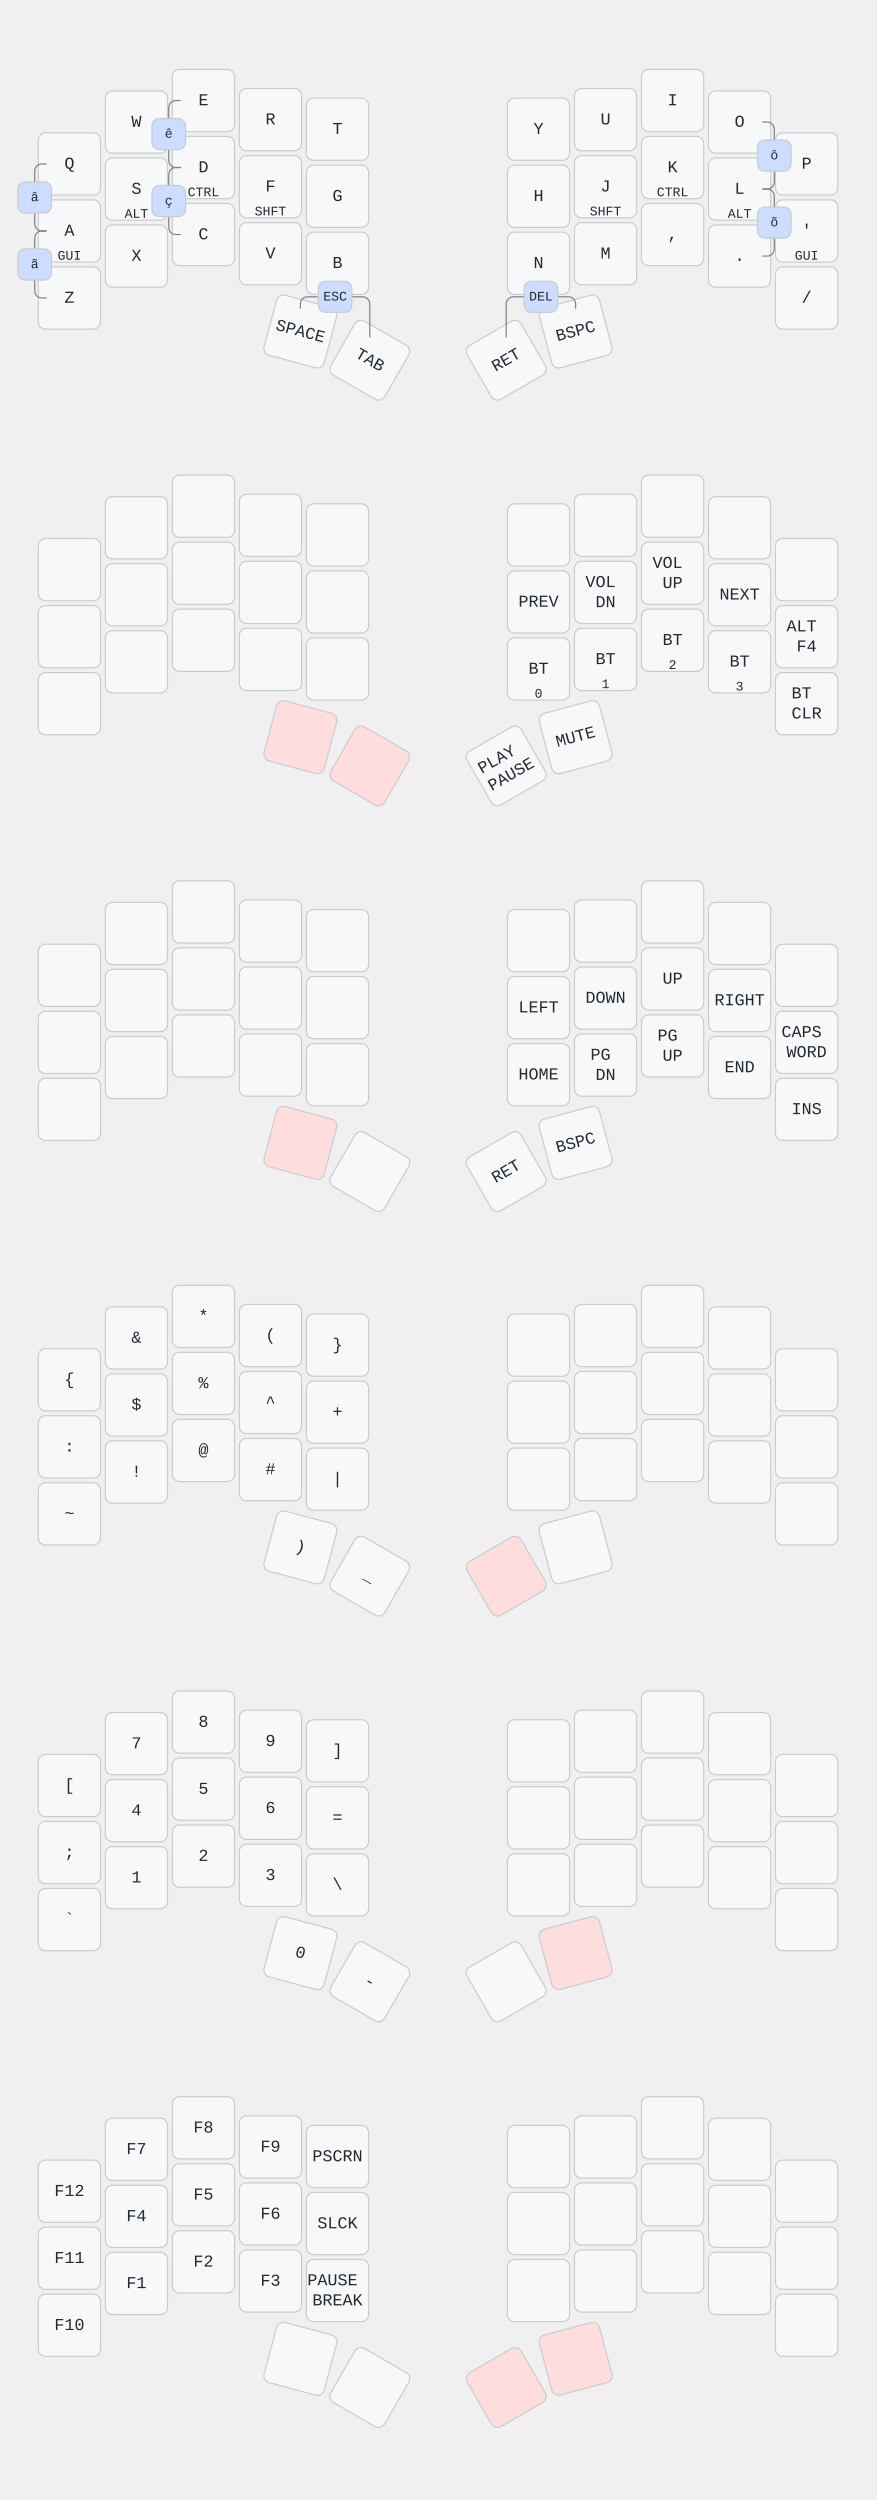
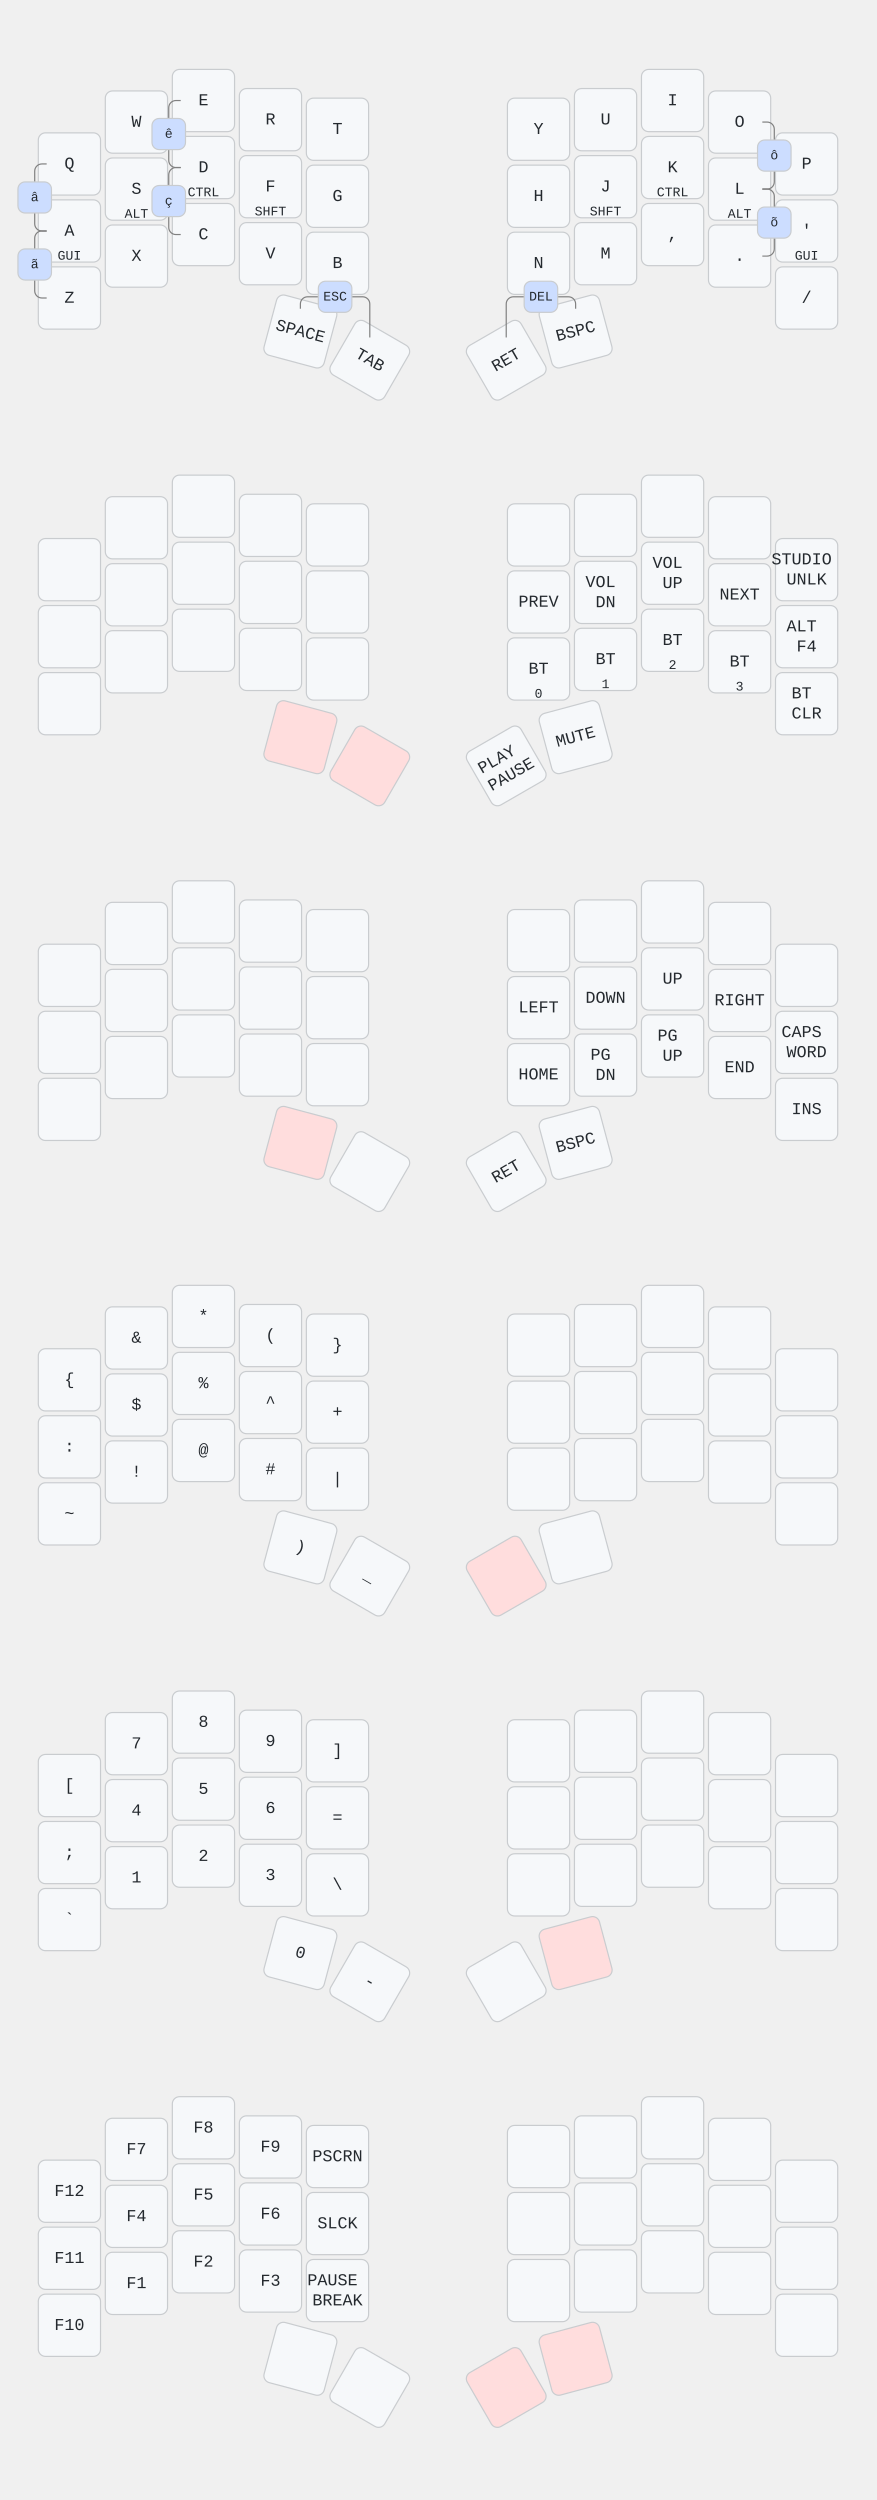
<svg xmlns="http://www.w3.org/2000/svg" width="732" height="2089" viewBox="0 0 732 2089" class="keymap">
  <style>/* inherit to force styles through use tags */
svg path {
    fill: inherit;
}

/* font and background color specifications */
svg.keymap {
    font-family: SFMono-Regular,Consolas,Liberation Mono,Menlo,monospace;
    font-size: 14px;
    font-kerning: normal;
    text-rendering: optimizeLegibility;
    fill: #24292e;
}

/* default key styling */
rect.key {
    fill: #f6f8fa;
}

rect.key, rect.combo {
    stroke: #c9cccf;
    stroke-width: 1;
}

/* default key side styling, only used is draw_key_sides is set */
rect.side {
    filter: brightness(90%);
}

/* color accent for combo boxes */
rect.combo, rect.combo-separate {
    fill: #cdf;
}

/* color accent for held keys */
rect.held, rect.combo.held {
    fill: #fdd;
}

/* color accent for ghost (optional) keys */
rect.ghost, rect.combo.ghost {
    stroke-dasharray: 4, 4;
    stroke-width: 2;
}

text {
    text-anchor: middle;
    dominant-baseline: middle;
}

/* styling for layer labels */
text.label {
    font-family: SFMono-Regular,Consolas,Liberation Mono,Menlo,monospace;
    font-size: 14px;
    font-kerning: normal;
    text-rendering: optimizeLegibility;
    visibility: hidden;
    stroke-width: 0;
}

/* styling for optional footer */
text.footer {
    text-anchor: end;
    dominant-baseline: auto;
    stroke: white;
    stroke-width: 4;
    paint-order: stroke;
}

/* styling for combo tap, and key hold/shifted label text */
text.combo, text.hold, text.shifted {
    font-size: 11px;
}

text.hold {
    text-anchor: middle;
    dominant-baseline: auto;
}

text.shifted {
    text-anchor: middle;
    dominant-baseline: hanging;
}

text.layer-activator {
    text-decoration: underline;
}

/* styling for hold/shifted label text in combo box */
text.combo.hold, text.combo.shifted {
    font-size: 8px;
}

/* lighter symbol for transparent keys */
text.trans {
    fill: #7b7e81;
}

/* styling for combo dendrons */
path.combo {
    stroke-width: 1;
    stroke: gray;
    fill: none;
}

/* Start Tabler Icons Cleanup */
/* cannot use height/width with glyphs */
.icon-tabler &gt; path {
    fill: inherit;
    stroke: inherit;
    stroke-width: 2;
}
/* hide tabler's default box */
.icon-tabler &gt; path[stroke="none"][fill="none"] {
    visibility: hidden;
}
/* End Tabler Icons Cleanup */

@media (prefers-color-scheme: dark) {
svg.keymap { fill: #d1d6db; }
rect.key { fill: #3f4750; }
rect.key, rect.combo { stroke: #60666c; }
rect.combo, rect.combo-separate { fill: #1f3d7a; }
rect.held, rect.combo.held { fill: #854747; }
text.label, text.footer { stroke: black; }
text.trans { fill: #7e8184; }
path.combo { stroke: #7f7f7f; }

}</style>
  <g transform="translate(30, 0)" class="layer-base">
    <text x="0" y="28" class="label" id="base">base:</text>
    <g transform="translate(0, 56)">
      <g transform="translate(28, 81)" class="key keypos-0">
        <rect rx="6" ry="6" x="-26" y="-26" width="52" height="52" class="key" />
        <text x="0" y="0" class="key tap">Q</text>
      </g>
      <g transform="translate(84, 46)" class="key keypos-1">
        <rect rx="6" ry="6" x="-26" y="-26" width="52" height="52" class="key" />
        <text x="0" y="0" class="key tap">W</text>
      </g>
      <g transform="translate(140, 28)" class="key keypos-2">
        <rect rx="6" ry="6" x="-26" y="-26" width="52" height="52" class="key" />
        <text x="0" y="0" class="key tap">E</text>
      </g>
      <g transform="translate(196, 44)" class="key keypos-3">
        <rect rx="6" ry="6" x="-26" y="-26" width="52" height="52" class="key" />
        <text x="0" y="0" class="key tap">R</text>
      </g>
      <g transform="translate(252, 52)" class="key keypos-4">
        <rect rx="6" ry="6" x="-26" y="-26" width="52" height="52" class="key" />
        <text x="0" y="0" class="key tap">T</text>
      </g>
      <g transform="translate(420, 52)" class="key keypos-5">
        <rect rx="6" ry="6" x="-26" y="-26" width="52" height="52" class="key" />
        <text x="0" y="0" class="key tap">Y</text>
      </g>
      <g transform="translate(476, 44)" class="key keypos-6">
        <rect rx="6" ry="6" x="-26" y="-26" width="52" height="52" class="key" />
        <text x="0" y="0" class="key tap">U</text>
      </g>
      <g transform="translate(532, 28)" class="key keypos-7">
        <rect rx="6" ry="6" x="-26" y="-26" width="52" height="52" class="key" />
        <text x="0" y="0" class="key tap">I</text>
      </g>
      <g transform="translate(588, 46)" class="key keypos-8">
        <rect rx="6" ry="6" x="-26" y="-26" width="52" height="52" class="key" />
        <text x="0" y="0" class="key tap">O</text>
      </g>
      <g transform="translate(644, 81)" class="key keypos-9">
        <rect rx="6" ry="6" x="-26" y="-26" width="52" height="52" class="key" />
        <text x="0" y="0" class="key tap">P</text>
      </g>
      <g transform="translate(28, 137)" class="key keypos-10">
        <rect rx="6" ry="6" x="-26" y="-26" width="52" height="52" class="key" />
        <text x="0" y="0" class="key tap">A</text>
        <text x="0" y="24" class="key hold">GUI</text>
      </g>
      <g transform="translate(84, 102)" class="key keypos-11">
        <rect rx="6" ry="6" x="-26" y="-26" width="52" height="52" class="key" />
        <text x="0" y="0" class="key tap">S</text>
        <text x="0" y="24" class="key hold">ALT</text>
      </g>
      <g transform="translate(140, 84)" class="key keypos-12">
        <rect rx="6" ry="6" x="-26" y="-26" width="52" height="52" class="key" />
        <text x="0" y="0" class="key tap">D</text>
        <text x="0" y="24" class="key hold">CTRL</text>
      </g>
      <g transform="translate(196, 100)" class="key keypos-13">
        <rect rx="6" ry="6" x="-26" y="-26" width="52" height="52" class="key" />
        <text x="0" y="0" class="key tap">F</text>
        <text x="0" y="24" class="key hold">SHFT</text>
      </g>
      <g transform="translate(252, 108)" class="key keypos-14">
        <rect rx="6" ry="6" x="-26" y="-26" width="52" height="52" class="key" />
        <text x="0" y="0" class="key tap">G</text>
      </g>
      <g transform="translate(420, 108)" class="key keypos-15">
        <rect rx="6" ry="6" x="-26" y="-26" width="52" height="52" class="key" />
        <text x="0" y="0" class="key tap">H</text>
      </g>
      <g transform="translate(476, 100)" class="key keypos-16">
        <rect rx="6" ry="6" x="-26" y="-26" width="52" height="52" class="key" />
        <text x="0" y="0" class="key tap">J</text>
        <text x="0" y="24" class="key hold">SHFT</text>
      </g>
      <g transform="translate(532, 84)" class="key keypos-17">
        <rect rx="6" ry="6" x="-26" y="-26" width="52" height="52" class="key" />
        <text x="0" y="0" class="key tap">K</text>
        <text x="0" y="24" class="key hold">CTRL</text>
      </g>
      <g transform="translate(588, 102)" class="key keypos-18">
        <rect rx="6" ry="6" x="-26" y="-26" width="52" height="52" class="key" />
        <text x="0" y="0" class="key tap">L</text>
        <text x="0" y="24" class="key hold">ALT</text>
      </g>
      <g transform="translate(644, 137)" class="key keypos-19">
        <rect rx="6" ry="6" x="-26" y="-26" width="52" height="52" class="key" />
        <text x="0" y="0" class="key tap">'</text>
        <text x="0" y="24" class="key hold">GUI</text>
      </g>
      <g transform="translate(28, 193)" class="key keypos-20">
        <rect rx="6" ry="6" x="-26" y="-26" width="52" height="52" class="key" />
        <text x="0" y="0" class="key tap">Z</text>
      </g>
      <g transform="translate(84, 158)" class="key keypos-21">
        <rect rx="6" ry="6" x="-26" y="-26" width="52" height="52" class="key" />
        <text x="0" y="0" class="key tap">X</text>
      </g>
      <g transform="translate(140, 140)" class="key keypos-22">
        <rect rx="6" ry="6" x="-26" y="-26" width="52" height="52" class="key" />
        <text x="0" y="0" class="key tap">C</text>
      </g>
      <g transform="translate(196, 156)" class="key keypos-23">
        <rect rx="6" ry="6" x="-26" y="-26" width="52" height="52" class="key" />
        <text x="0" y="0" class="key tap">V</text>
      </g>
      <g transform="translate(252, 164)" class="key keypos-24">
        <rect rx="6" ry="6" x="-26" y="-26" width="52" height="52" class="key" />
        <text x="0" y="0" class="key tap">B</text>
      </g>
      <g transform="translate(420, 164)" class="key keypos-25">
        <rect rx="6" ry="6" x="-26" y="-26" width="52" height="52" class="key" />
        <text x="0" y="0" class="key tap">N</text>
      </g>
      <g transform="translate(476, 156)" class="key keypos-26">
        <rect rx="6" ry="6" x="-26" y="-26" width="52" height="52" class="key" />
        <text x="0" y="0" class="key tap">M</text>
      </g>
      <g transform="translate(532, 140)" class="key keypos-27">
        <rect rx="6" ry="6" x="-26" y="-26" width="52" height="52" class="key" />
        <text x="0" y="0" class="key tap">,</text>
      </g>
      <g transform="translate(588, 158)" class="key keypos-28">
        <rect rx="6" ry="6" x="-26" y="-26" width="52" height="52" class="key" />
        <text x="0" y="0" class="key tap">.</text>
      </g>
      <g transform="translate(644, 193)" class="key keypos-29">
        <rect rx="6" ry="6" x="-26" y="-26" width="52" height="52" class="key" />
        <text x="0" y="0" class="key tap">/</text>
      </g>
      <g transform="translate(221, 221) rotate(15.0)" class="key keypos-30">
        <rect rx="6" ry="6" x="-26" y="-26" width="52" height="52" class="key" />
        <text x="0" y="0" class="key tap">SPACE</text>
        <a href="#nav">
</a>
      </g>
      <g transform="translate(279, 245) rotate(30.0)" class="key keypos-31">
        <rect rx="6" ry="6" x="-26" y="-26" width="52" height="52" class="key" />
        <text x="0" y="0" class="key tap">TAB</text>
        <a href="#nav">
</a>
      </g>
      <g transform="translate(393, 245) rotate(-30.0)" class="key keypos-32">
        <rect rx="6" ry="6" x="-26" y="-26" width="52" height="52" class="key" />
        <text x="0" y="0" class="key tap">RET</text>
        <a href="#sym">
</a>
      </g>
      <g transform="translate(451, 221) rotate(-15.0)" class="key keypos-33">
        <rect rx="6" ry="6" x="-26" y="-26" width="52" height="52" class="key" />
        <text x="0" y="0" class="key tap">BSPC</text>
        <a href="#num">
</a>
      </g>
      <g class="combo combopos-0">
        <path d="M250,192 h-23 a6.0,6.0 0 0 0 -6.0,6.0 v4" class="combo" />
        <path d="M250,192 h23 a6.0,6.0 0 0 1 6.0,6.0 v28" class="combo" />
        <rect rx="6" ry="6" x="236" y="179" width="28" height="26" class="combo" />
        <text x="250" y="192" class="combo tap">ESC</text>
      </g>
      <g class="combo combopos-1">
        <path d="M422,192 h-23 a6.0,6.0 0 0 0 -6.0,6.0 v28" class="combo" />
        <path d="M422,192 h23 a6.0,6.0 0 0 1 6.0,6.0 v4" class="combo" />
        <rect rx="6" ry="6" x="408" y="179" width="28" height="26" class="combo" />
        <text x="422" y="192" class="combo tap">DEL</text>
      </g>
      <g class="combo combopos-2">
        <path d="M111,112 v-22 a6.0,6.0 0 0 1 6.0,-6.0 h4" class="combo" />
        <path d="M111,112 v22 a6.0,6.0 0 0 0 6.0,6.0 h4" class="combo" />
        <rect rx="6" ry="6" x="97" y="99" width="28" height="26" class="combo" />
        <text x="111" y="112" class="combo tap">ç</text>
      </g>
      <g class="combo combopos-3">
        <path d="M-1,165 v-22 a6.0,6.0 0 0 1 6.0,-6.0 h4" class="combo" />
        <path d="M-1,165 v22 a6.0,6.0 0 0 0 6.0,6.0 h4" class="combo" />
        <rect rx="6" ry="6" x="-15" y="152" width="28" height="26" class="combo" />
        <text x="-1" y="165" class="combo tap">ã</text>
      </g>
      <g class="combo combopos-4">
        <path d="M111,56 v-22 a6.0,6.0 0 0 1 6.0,-6.0 h4" class="combo" />
        <path d="M111,56 v22 a6.0,6.0 0 0 0 6.0,6.0 h4" class="combo" />
        <rect rx="6" ry="6" x="97" y="43" width="28" height="26" class="combo" />
        <text x="111" y="56" class="combo tap">ê</text>
      </g>
      <g class="combo combopos-5">
        <path d="M617,74 v-22 a6.0,6.0 0 0 0 -6.0,-6.0 h-4" class="combo" />
        <path d="M617,74 v22 a6.0,6.0 0 0 1 -6.0,6.0 h-4" class="combo" />
        <rect rx="6" ry="6" x="603" y="61" width="28" height="26" class="combo" />
        <text x="617" y="74" class="combo tap">ô</text>
      </g>
      <g class="combo combopos-6">
        <path d="M617,130 v-22 a6.0,6.0 0 0 0 -6.0,-6.0 h-4" class="combo" />
        <path d="M617,130 v22 a6.0,6.0 0 0 1 -6.0,6.0 h-4" class="combo" />
        <rect rx="6" ry="6" x="603" y="117" width="28" height="26" class="combo" />
        <text x="617" y="130" class="combo tap">õ</text>
      </g>
      <g class="combo combopos-7">
        <path d="M-1,109 v-22 a6.0,6.0 0 0 1 6.0,-6.0 h4" class="combo" />
        <path d="M-1,109 v22 a6.0,6.0 0 0 0 6.0,6.0 h4" class="combo" />
        <rect rx="6" ry="6" x="-15" y="96" width="28" height="26" class="combo" />
        <text x="-1" y="109" class="combo tap">â</text>
      </g>
    </g>
  </g>
  <g transform="translate(30, 339)" class="layer-media">
    <text x="0" y="28" class="label" id="media">media:</text>
    <g transform="translate(0, 56)">
      <g transform="translate(28, 81)" class="key keypos-0">
        <rect rx="6" ry="6" x="-26" y="-26" width="52" height="52" class="key" />
      </g>
      <g transform="translate(84, 46)" class="key keypos-1">
        <rect rx="6" ry="6" x="-26" y="-26" width="52" height="52" class="key" />
      </g>
      <g transform="translate(140, 28)" class="key keypos-2">
        <rect rx="6" ry="6" x="-26" y="-26" width="52" height="52" class="key" />
      </g>
      <g transform="translate(196, 44)" class="key keypos-3">
        <rect rx="6" ry="6" x="-26" y="-26" width="52" height="52" class="key" />
      </g>
      <g transform="translate(252, 52)" class="key keypos-4">
        <rect rx="6" ry="6" x="-26" y="-26" width="52" height="52" class="key" />
      </g>
      <g transform="translate(420, 52)" class="key keypos-5">
        <rect rx="6" ry="6" x="-26" y="-26" width="52" height="52" class="key" />
      </g>
      <g transform="translate(476, 44)" class="key keypos-6">
        <rect rx="6" ry="6" x="-26" y="-26" width="52" height="52" class="key" />
      </g>
      <g transform="translate(532, 28)" class="key keypos-7">
        <rect rx="6" ry="6" x="-26" y="-26" width="52" height="52" class="key" />
      </g>
      <g transform="translate(588, 46)" class="key keypos-8">
        <rect rx="6" ry="6" x="-26" y="-26" width="52" height="52" class="key" />
      </g>
      <g transform="translate(644, 81)" class="key keypos-9">
        <rect rx="6" ry="6" x="-26" y="-26" width="52" height="52" class="key" />
+         <text x="0" y="0" class="key tap">
+           <tspan x="0" dy="-0.6em">STUDIO</tspan>
+           <tspan x="0" dy="1.2em">UNLK</tspan>
+         </text>
      </g>
      <g transform="translate(28, 137)" class="key keypos-10">
        <rect rx="6" ry="6" x="-26" y="-26" width="52" height="52" class="key" />
      </g>
      <g transform="translate(84, 102)" class="key keypos-11">
        <rect rx="6" ry="6" x="-26" y="-26" width="52" height="52" class="key" />
      </g>
      <g transform="translate(140, 84)" class="key keypos-12">
        <rect rx="6" ry="6" x="-26" y="-26" width="52" height="52" class="key" />
      </g>
      <g transform="translate(196, 100)" class="key keypos-13">
        <rect rx="6" ry="6" x="-26" y="-26" width="52" height="52" class="key" />
      </g>
      <g transform="translate(252, 108)" class="key keypos-14">
        <rect rx="6" ry="6" x="-26" y="-26" width="52" height="52" class="key" />
      </g>
      <g transform="translate(420, 108)" class="key keypos-15">
        <rect rx="6" ry="6" x="-26" y="-26" width="52" height="52" class="key" />
        <text x="0" y="0" class="key tap">PREV</text>
      </g>
      <g transform="translate(476, 100)" class="key keypos-16">
        <rect rx="6" ry="6" x="-26" y="-26" width="52" height="52" class="key" />
        <text x="0" y="0" class="key tap">
          <tspan x="0" dy="-0.6em">VOL</tspan>
          <tspan x="0" dy="1.2em">DN</tspan>
        </text>
      </g>
      <g transform="translate(532, 84)" class="key keypos-17">
        <rect rx="6" ry="6" x="-26" y="-26" width="52" height="52" class="key" />
        <text x="0" y="0" class="key tap">
          <tspan x="0" dy="-0.6em">VOL</tspan>
          <tspan x="0" dy="1.2em">UP</tspan>
        </text>
      </g>
      <g transform="translate(588, 102)" class="key keypos-18">
        <rect rx="6" ry="6" x="-26" y="-26" width="52" height="52" class="key" />
        <text x="0" y="0" class="key tap">NEXT</text>
      </g>
      <g transform="translate(644, 137)" class="key keypos-19">
        <rect rx="6" ry="6" x="-26" y="-26" width="52" height="52" class="key" />
        <text x="0" y="0" class="key tap">
          <tspan x="0" dy="-0.6em">ALT</tspan>
          <tspan x="0" dy="1.2em">F4</tspan>
        </text>
      </g>
      <g transform="translate(28, 193)" class="key keypos-20">
        <rect rx="6" ry="6" x="-26" y="-26" width="52" height="52" class="key" />
      </g>
      <g transform="translate(84, 158)" class="key keypos-21">
        <rect rx="6" ry="6" x="-26" y="-26" width="52" height="52" class="key" />
      </g>
      <g transform="translate(140, 140)" class="key keypos-22">
        <rect rx="6" ry="6" x="-26" y="-26" width="52" height="52" class="key" />
      </g>
      <g transform="translate(196, 156)" class="key keypos-23">
        <rect rx="6" ry="6" x="-26" y="-26" width="52" height="52" class="key" />
      </g>
      <g transform="translate(252, 164)" class="key keypos-24">
        <rect rx="6" ry="6" x="-26" y="-26" width="52" height="52" class="key" />
      </g>
      <g transform="translate(420, 164)" class="key keypos-25">
        <rect rx="6" ry="6" x="-26" y="-26" width="52" height="52" class="key" />
        <text x="0" y="0" class="key tap">BT</text>
        <text x="0" y="24" class="key hold">0</text>
      </g>
      <g transform="translate(476, 156)" class="key keypos-26">
        <rect rx="6" ry="6" x="-26" y="-26" width="52" height="52" class="key" />
        <text x="0" y="0" class="key tap">BT</text>
        <text x="0" y="24" class="key hold">1</text>
      </g>
      <g transform="translate(532, 140)" class="key keypos-27">
        <rect rx="6" ry="6" x="-26" y="-26" width="52" height="52" class="key" />
        <text x="0" y="0" class="key tap">BT</text>
        <text x="0" y="24" class="key hold">2</text>
      </g>
      <g transform="translate(588, 158)" class="key keypos-28">
        <rect rx="6" ry="6" x="-26" y="-26" width="52" height="52" class="key" />
        <text x="0" y="0" class="key tap">BT</text>
        <text x="0" y="24" class="key hold">3</text>
      </g>
      <g transform="translate(644, 193)" class="key keypos-29">
        <rect rx="6" ry="6" x="-26" y="-26" width="52" height="52" class="key" />
        <text x="0" y="0" class="key tap">
          <tspan x="0" dy="-0.6em">BT</tspan>
          <tspan x="0" dy="1.2em">CLR</tspan>
        </text>
      </g>
      <g transform="translate(221, 221) rotate(15.0)" class="key held keypos-30">
        <rect rx="6" ry="6" x="-26" y="-26" width="52" height="52" class="key held" />
      </g>
      <g transform="translate(279, 245) rotate(30.0)" class="key held keypos-31">
        <rect rx="6" ry="6" x="-26" y="-26" width="52" height="52" class="key held" />
      </g>
      <g transform="translate(393, 245) rotate(-30.0)" class="key keypos-32">
        <rect rx="6" ry="6" x="-26" y="-26" width="52" height="52" class="key" />
        <text x="0" y="0" class="key tap">
          <tspan x="0" dy="-0.6em">PLAY</tspan>
          <tspan x="0" dy="1.2em">PAUSE</tspan>
        </text>
      </g>
      <g transform="translate(451, 221) rotate(-15.0)" class="key keypos-33">
        <rect rx="6" ry="6" x="-26" y="-26" width="52" height="52" class="key" />
        <text x="0" y="0" class="key tap">MUTE</text>
      </g>
    </g>
  </g>
  <g transform="translate(30, 678)" class="layer-nav">
    <text x="0" y="28" class="label" id="nav">nav:</text>
    <g transform="translate(0, 56)">
      <g transform="translate(28, 81)" class="key keypos-0">
        <rect rx="6" ry="6" x="-26" y="-26" width="52" height="52" class="key" />
      </g>
      <g transform="translate(84, 46)" class="key keypos-1">
        <rect rx="6" ry="6" x="-26" y="-26" width="52" height="52" class="key" />
      </g>
      <g transform="translate(140, 28)" class="key keypos-2">
        <rect rx="6" ry="6" x="-26" y="-26" width="52" height="52" class="key" />
      </g>
      <g transform="translate(196, 44)" class="key keypos-3">
        <rect rx="6" ry="6" x="-26" y="-26" width="52" height="52" class="key" />
      </g>
      <g transform="translate(252, 52)" class="key keypos-4">
        <rect rx="6" ry="6" x="-26" y="-26" width="52" height="52" class="key" />
      </g>
      <g transform="translate(420, 52)" class="key keypos-5">
        <rect rx="6" ry="6" x="-26" y="-26" width="52" height="52" class="key" />
      </g>
      <g transform="translate(476, 44)" class="key keypos-6">
        <rect rx="6" ry="6" x="-26" y="-26" width="52" height="52" class="key" />
      </g>
      <g transform="translate(532, 28)" class="key keypos-7">
        <rect rx="6" ry="6" x="-26" y="-26" width="52" height="52" class="key" />
      </g>
      <g transform="translate(588, 46)" class="key keypos-8">
        <rect rx="6" ry="6" x="-26" y="-26" width="52" height="52" class="key" />
      </g>
      <g transform="translate(644, 81)" class="key keypos-9">
        <rect rx="6" ry="6" x="-26" y="-26" width="52" height="52" class="key" />
      </g>
      <g transform="translate(28, 137)" class="key keypos-10">
        <rect rx="6" ry="6" x="-26" y="-26" width="52" height="52" class="key" />
      </g>
      <g transform="translate(84, 102)" class="key keypos-11">
        <rect rx="6" ry="6" x="-26" y="-26" width="52" height="52" class="key" />
      </g>
      <g transform="translate(140, 84)" class="key keypos-12">
        <rect rx="6" ry="6" x="-26" y="-26" width="52" height="52" class="key" />
      </g>
      <g transform="translate(196, 100)" class="key keypos-13">
        <rect rx="6" ry="6" x="-26" y="-26" width="52" height="52" class="key" />
      </g>
      <g transform="translate(252, 108)" class="key keypos-14">
        <rect rx="6" ry="6" x="-26" y="-26" width="52" height="52" class="key" />
      </g>
      <g transform="translate(420, 108)" class="key keypos-15">
        <rect rx="6" ry="6" x="-26" y="-26" width="52" height="52" class="key" />
        <text x="0" y="0" class="key tap">LEFT</text>
      </g>
      <g transform="translate(476, 100)" class="key keypos-16">
        <rect rx="6" ry="6" x="-26" y="-26" width="52" height="52" class="key" />
        <text x="0" y="0" class="key tap">DOWN</text>
      </g>
      <g transform="translate(532, 84)" class="key keypos-17">
        <rect rx="6" ry="6" x="-26" y="-26" width="52" height="52" class="key" />
        <text x="0" y="0" class="key tap">UP</text>
      </g>
      <g transform="translate(588, 102)" class="key keypos-18">
        <rect rx="6" ry="6" x="-26" y="-26" width="52" height="52" class="key" />
        <text x="0" y="0" class="key tap">RIGHT</text>
      </g>
      <g transform="translate(644, 137)" class="key keypos-19">
        <rect rx="6" ry="6" x="-26" y="-26" width="52" height="52" class="key" />
        <text x="0" y="0" class="key tap">
          <tspan x="0" dy="-0.6em">CAPS</tspan>
          <tspan x="0" dy="1.2em">WORD</tspan>
        </text>
      </g>
      <g transform="translate(28, 193)" class="key keypos-20">
        <rect rx="6" ry="6" x="-26" y="-26" width="52" height="52" class="key" />
      </g>
      <g transform="translate(84, 158)" class="key keypos-21">
        <rect rx="6" ry="6" x="-26" y="-26" width="52" height="52" class="key" />
      </g>
      <g transform="translate(140, 140)" class="key keypos-22">
        <rect rx="6" ry="6" x="-26" y="-26" width="52" height="52" class="key" />
      </g>
      <g transform="translate(196, 156)" class="key keypos-23">
        <rect rx="6" ry="6" x="-26" y="-26" width="52" height="52" class="key" />
      </g>
      <g transform="translate(252, 164)" class="key keypos-24">
        <rect rx="6" ry="6" x="-26" y="-26" width="52" height="52" class="key" />
      </g>
      <g transform="translate(420, 164)" class="key keypos-25">
        <rect rx="6" ry="6" x="-26" y="-26" width="52" height="52" class="key" />
        <text x="0" y="0" class="key tap">HOME</text>
      </g>
      <g transform="translate(476, 156)" class="key keypos-26">
        <rect rx="6" ry="6" x="-26" y="-26" width="52" height="52" class="key" />
        <text x="0" y="0" class="key tap">
          <tspan x="0" dy="-0.6em">PG</tspan>
          <tspan x="0" dy="1.2em">DN</tspan>
        </text>
      </g>
      <g transform="translate(532, 140)" class="key keypos-27">
        <rect rx="6" ry="6" x="-26" y="-26" width="52" height="52" class="key" />
        <text x="0" y="0" class="key tap">
          <tspan x="0" dy="-0.6em">PG</tspan>
          <tspan x="0" dy="1.2em">UP</tspan>
        </text>
      </g>
      <g transform="translate(588, 158)" class="key keypos-28">
        <rect rx="6" ry="6" x="-26" y="-26" width="52" height="52" class="key" />
        <text x="0" y="0" class="key tap">END</text>
      </g>
      <g transform="translate(644, 193)" class="key keypos-29">
        <rect rx="6" ry="6" x="-26" y="-26" width="52" height="52" class="key" />
        <text x="0" y="0" class="key tap">INS</text>
      </g>
      <g transform="translate(221, 221) rotate(15.0)" class="key held keypos-30">
        <rect rx="6" ry="6" x="-26" y="-26" width="52" height="52" class="key held" />
      </g>
      <g transform="translate(279, 245) rotate(30.0)" class="key keypos-31">
        <rect rx="6" ry="6" x="-26" y="-26" width="52" height="52" class="key" />
      </g>
      <g transform="translate(393, 245) rotate(-30.0)" class="key keypos-32">
        <rect rx="6" ry="6" x="-26" y="-26" width="52" height="52" class="key" />
        <text x="0" y="0" class="key tap">RET</text>
      </g>
      <g transform="translate(451, 221) rotate(-15.0)" class="key keypos-33">
        <rect rx="6" ry="6" x="-26" y="-26" width="52" height="52" class="key" />
        <text x="0" y="0" class="key tap">BSPC</text>
      </g>
    </g>
  </g>
  <g transform="translate(30, 1016)" class="layer-sym">
    <text x="0" y="28" class="label" id="sym">sym:</text>
    <g transform="translate(0, 56)">
      <g transform="translate(28, 81)" class="key keypos-0">
        <rect rx="6" ry="6" x="-26" y="-26" width="52" height="52" class="key" />
        <text x="0" y="0" class="key tap">{</text>
      </g>
      <g transform="translate(84, 46)" class="key keypos-1">
        <rect rx="6" ry="6" x="-26" y="-26" width="52" height="52" class="key" />
        <text x="0" y="0" class="key tap">&amp;</text>
      </g>
      <g transform="translate(140, 28)" class="key keypos-2">
        <rect rx="6" ry="6" x="-26" y="-26" width="52" height="52" class="key" />
        <text x="0" y="0" class="key tap">*</text>
      </g>
      <g transform="translate(196, 44)" class="key keypos-3">
        <rect rx="6" ry="6" x="-26" y="-26" width="52" height="52" class="key" />
        <text x="0" y="0" class="key tap">(</text>
      </g>
      <g transform="translate(252, 52)" class="key keypos-4">
        <rect rx="6" ry="6" x="-26" y="-26" width="52" height="52" class="key" />
        <text x="0" y="0" class="key tap">}</text>
      </g>
      <g transform="translate(420, 52)" class="key keypos-5">
        <rect rx="6" ry="6" x="-26" y="-26" width="52" height="52" class="key" />
      </g>
      <g transform="translate(476, 44)" class="key keypos-6">
        <rect rx="6" ry="6" x="-26" y="-26" width="52" height="52" class="key" />
      </g>
      <g transform="translate(532, 28)" class="key keypos-7">
        <rect rx="6" ry="6" x="-26" y="-26" width="52" height="52" class="key" />
      </g>
      <g transform="translate(588, 46)" class="key keypos-8">
        <rect rx="6" ry="6" x="-26" y="-26" width="52" height="52" class="key" />
      </g>
      <g transform="translate(644, 81)" class="key keypos-9">
        <rect rx="6" ry="6" x="-26" y="-26" width="52" height="52" class="key" />
      </g>
      <g transform="translate(28, 137)" class="key keypos-10">
        <rect rx="6" ry="6" x="-26" y="-26" width="52" height="52" class="key" />
        <text x="0" y="0" class="key tap">:</text>
      </g>
      <g transform="translate(84, 102)" class="key keypos-11">
        <rect rx="6" ry="6" x="-26" y="-26" width="52" height="52" class="key" />
        <text x="0" y="0" class="key tap">$</text>
      </g>
      <g transform="translate(140, 84)" class="key keypos-12">
        <rect rx="6" ry="6" x="-26" y="-26" width="52" height="52" class="key" />
        <text x="0" y="0" class="key tap">%</text>
      </g>
      <g transform="translate(196, 100)" class="key keypos-13">
        <rect rx="6" ry="6" x="-26" y="-26" width="52" height="52" class="key" />
        <text x="0" y="0" class="key tap">^</text>
      </g>
      <g transform="translate(252, 108)" class="key keypos-14">
        <rect rx="6" ry="6" x="-26" y="-26" width="52" height="52" class="key" />
        <text x="0" y="0" class="key tap">+</text>
      </g>
      <g transform="translate(420, 108)" class="key keypos-15">
        <rect rx="6" ry="6" x="-26" y="-26" width="52" height="52" class="key" />
      </g>
      <g transform="translate(476, 100)" class="key keypos-16">
        <rect rx="6" ry="6" x="-26" y="-26" width="52" height="52" class="key" />
      </g>
      <g transform="translate(532, 84)" class="key keypos-17">
        <rect rx="6" ry="6" x="-26" y="-26" width="52" height="52" class="key" />
      </g>
      <g transform="translate(588, 102)" class="key keypos-18">
        <rect rx="6" ry="6" x="-26" y="-26" width="52" height="52" class="key" />
      </g>
      <g transform="translate(644, 137)" class="key keypos-19">
        <rect rx="6" ry="6" x="-26" y="-26" width="52" height="52" class="key" />
      </g>
      <g transform="translate(28, 193)" class="key keypos-20">
        <rect rx="6" ry="6" x="-26" y="-26" width="52" height="52" class="key" />
        <text x="0" y="0" class="key tap">~</text>
      </g>
      <g transform="translate(84, 158)" class="key keypos-21">
        <rect rx="6" ry="6" x="-26" y="-26" width="52" height="52" class="key" />
        <text x="0" y="0" class="key tap">!</text>
      </g>
      <g transform="translate(140, 140)" class="key keypos-22">
        <rect rx="6" ry="6" x="-26" y="-26" width="52" height="52" class="key" />
        <text x="0" y="0" class="key tap">@</text>
      </g>
      <g transform="translate(196, 156)" class="key keypos-23">
        <rect rx="6" ry="6" x="-26" y="-26" width="52" height="52" class="key" />
        <text x="0" y="0" class="key tap">#</text>
      </g>
      <g transform="translate(252, 164)" class="key keypos-24">
        <rect rx="6" ry="6" x="-26" y="-26" width="52" height="52" class="key" />
        <text x="0" y="0" class="key tap">|</text>
      </g>
      <g transform="translate(420, 164)" class="key keypos-25">
        <rect rx="6" ry="6" x="-26" y="-26" width="52" height="52" class="key" />
      </g>
      <g transform="translate(476, 156)" class="key keypos-26">
        <rect rx="6" ry="6" x="-26" y="-26" width="52" height="52" class="key" />
      </g>
      <g transform="translate(532, 140)" class="key keypos-27">
        <rect rx="6" ry="6" x="-26" y="-26" width="52" height="52" class="key" />
      </g>
      <g transform="translate(588, 158)" class="key keypos-28">
        <rect rx="6" ry="6" x="-26" y="-26" width="52" height="52" class="key" />
      </g>
      <g transform="translate(644, 193)" class="key keypos-29">
        <rect rx="6" ry="6" x="-26" y="-26" width="52" height="52" class="key" />
      </g>
      <g transform="translate(221, 221) rotate(15.0)" class="key keypos-30">
        <rect rx="6" ry="6" x="-26" y="-26" width="52" height="52" class="key" />
        <text x="0" y="0" class="key tap">)</text>
      </g>
      <g transform="translate(279, 245) rotate(30.0)" class="key keypos-31">
        <rect rx="6" ry="6" x="-26" y="-26" width="52" height="52" class="key" />
        <text x="0" y="0" class="key tap">_</text>
      </g>
      <g transform="translate(393, 245) rotate(-30.0)" class="key held keypos-32">
        <rect rx="6" ry="6" x="-26" y="-26" width="52" height="52" class="key held" />
      </g>
      <g transform="translate(451, 221) rotate(-15.0)" class="key keypos-33">
        <rect rx="6" ry="6" x="-26" y="-26" width="52" height="52" class="key" />
      </g>
    </g>
  </g>
  <g transform="translate(30, 1355)" class="layer-num">
    <text x="0" y="28" class="label" id="num">num:</text>
    <g transform="translate(0, 56)">
      <g transform="translate(28, 81)" class="key keypos-0">
        <rect rx="6" ry="6" x="-26" y="-26" width="52" height="52" class="key" />
        <text x="0" y="0" class="key tap">[</text>
      </g>
      <g transform="translate(84, 46)" class="key keypos-1">
        <rect rx="6" ry="6" x="-26" y="-26" width="52" height="52" class="key" />
        <text x="0" y="0" class="key tap">7</text>
      </g>
      <g transform="translate(140, 28)" class="key keypos-2">
        <rect rx="6" ry="6" x="-26" y="-26" width="52" height="52" class="key" />
        <text x="0" y="0" class="key tap">8</text>
      </g>
      <g transform="translate(196, 44)" class="key keypos-3">
        <rect rx="6" ry="6" x="-26" y="-26" width="52" height="52" class="key" />
        <text x="0" y="0" class="key tap">9</text>
      </g>
      <g transform="translate(252, 52)" class="key keypos-4">
        <rect rx="6" ry="6" x="-26" y="-26" width="52" height="52" class="key" />
        <text x="0" y="0" class="key tap">]</text>
      </g>
      <g transform="translate(420, 52)" class="key keypos-5">
        <rect rx="6" ry="6" x="-26" y="-26" width="52" height="52" class="key" />
      </g>
      <g transform="translate(476, 44)" class="key keypos-6">
        <rect rx="6" ry="6" x="-26" y="-26" width="52" height="52" class="key" />
      </g>
      <g transform="translate(532, 28)" class="key keypos-7">
        <rect rx="6" ry="6" x="-26" y="-26" width="52" height="52" class="key" />
      </g>
      <g transform="translate(588, 46)" class="key keypos-8">
        <rect rx="6" ry="6" x="-26" y="-26" width="52" height="52" class="key" />
      </g>
      <g transform="translate(644, 81)" class="key keypos-9">
        <rect rx="6" ry="6" x="-26" y="-26" width="52" height="52" class="key" />
      </g>
      <g transform="translate(28, 137)" class="key keypos-10">
        <rect rx="6" ry="6" x="-26" y="-26" width="52" height="52" class="key" />
        <text x="0" y="0" class="key tap">;</text>
      </g>
      <g transform="translate(84, 102)" class="key keypos-11">
        <rect rx="6" ry="6" x="-26" y="-26" width="52" height="52" class="key" />
        <text x="0" y="0" class="key tap">4</text>
      </g>
      <g transform="translate(140, 84)" class="key keypos-12">
        <rect rx="6" ry="6" x="-26" y="-26" width="52" height="52" class="key" />
        <text x="0" y="0" class="key tap">5</text>
      </g>
      <g transform="translate(196, 100)" class="key keypos-13">
        <rect rx="6" ry="6" x="-26" y="-26" width="52" height="52" class="key" />
        <text x="0" y="0" class="key tap">6</text>
      </g>
      <g transform="translate(252, 108)" class="key keypos-14">
        <rect rx="6" ry="6" x="-26" y="-26" width="52" height="52" class="key" />
        <text x="0" y="0" class="key tap">=</text>
      </g>
      <g transform="translate(420, 108)" class="key keypos-15">
        <rect rx="6" ry="6" x="-26" y="-26" width="52" height="52" class="key" />
      </g>
      <g transform="translate(476, 100)" class="key keypos-16">
        <rect rx="6" ry="6" x="-26" y="-26" width="52" height="52" class="key" />
      </g>
      <g transform="translate(532, 84)" class="key keypos-17">
        <rect rx="6" ry="6" x="-26" y="-26" width="52" height="52" class="key" />
      </g>
      <g transform="translate(588, 102)" class="key keypos-18">
        <rect rx="6" ry="6" x="-26" y="-26" width="52" height="52" class="key" />
      </g>
      <g transform="translate(644, 137)" class="key keypos-19">
        <rect rx="6" ry="6" x="-26" y="-26" width="52" height="52" class="key" />
      </g>
      <g transform="translate(28, 193)" class="key keypos-20">
        <rect rx="6" ry="6" x="-26" y="-26" width="52" height="52" class="key" />
        <text x="0" y="0" class="key tap">`</text>
      </g>
      <g transform="translate(84, 158)" class="key keypos-21">
        <rect rx="6" ry="6" x="-26" y="-26" width="52" height="52" class="key" />
        <text x="0" y="0" class="key tap">1</text>
      </g>
      <g transform="translate(140, 140)" class="key keypos-22">
        <rect rx="6" ry="6" x="-26" y="-26" width="52" height="52" class="key" />
        <text x="0" y="0" class="key tap">2</text>
      </g>
      <g transform="translate(196, 156)" class="key keypos-23">
        <rect rx="6" ry="6" x="-26" y="-26" width="52" height="52" class="key" />
        <text x="0" y="0" class="key tap">3</text>
      </g>
      <g transform="translate(252, 164)" class="key keypos-24">
        <rect rx="6" ry="6" x="-26" y="-26" width="52" height="52" class="key" />
        <text x="0" y="0" class="key tap">\</text>
      </g>
      <g transform="translate(420, 164)" class="key keypos-25">
        <rect rx="6" ry="6" x="-26" y="-26" width="52" height="52" class="key" />
      </g>
      <g transform="translate(476, 156)" class="key keypos-26">
        <rect rx="6" ry="6" x="-26" y="-26" width="52" height="52" class="key" />
      </g>
      <g transform="translate(532, 140)" class="key keypos-27">
        <rect rx="6" ry="6" x="-26" y="-26" width="52" height="52" class="key" />
      </g>
      <g transform="translate(588, 158)" class="key keypos-28">
        <rect rx="6" ry="6" x="-26" y="-26" width="52" height="52" class="key" />
      </g>
      <g transform="translate(644, 193)" class="key keypos-29">
        <rect rx="6" ry="6" x="-26" y="-26" width="52" height="52" class="key" />
      </g>
      <g transform="translate(221, 221) rotate(15.0)" class="key keypos-30">
        <rect rx="6" ry="6" x="-26" y="-26" width="52" height="52" class="key" />
        <text x="0" y="0" class="key tap">0</text>
      </g>
      <g transform="translate(279, 245) rotate(30.0)" class="key keypos-31">
        <rect rx="6" ry="6" x="-26" y="-26" width="52" height="52" class="key" />
        <text x="0" y="0" class="key tap">-</text>
      </g>
      <g transform="translate(393, 245) rotate(-30.0)" class="key keypos-32">
        <rect rx="6" ry="6" x="-26" y="-26" width="52" height="52" class="key" />
      </g>
      <g transform="translate(451, 221) rotate(-15.0)" class="key held keypos-33">
        <rect rx="6" ry="6" x="-26" y="-26" width="52" height="52" class="key held" />
      </g>
    </g>
  </g>
  <g transform="translate(30, 1694)" class="layer-fun">
    <text x="0" y="28" class="label" id="fun">fun:</text>
    <g transform="translate(0, 56)">
      <g transform="translate(28, 81)" class="key keypos-0">
        <rect rx="6" ry="6" x="-26" y="-26" width="52" height="52" class="key" />
        <text x="0" y="0" class="key tap">F12</text>
      </g>
      <g transform="translate(84, 46)" class="key keypos-1">
        <rect rx="6" ry="6" x="-26" y="-26" width="52" height="52" class="key" />
        <text x="0" y="0" class="key tap">F7</text>
      </g>
      <g transform="translate(140, 28)" class="key keypos-2">
        <rect rx="6" ry="6" x="-26" y="-26" width="52" height="52" class="key" />
        <text x="0" y="0" class="key tap">F8</text>
      </g>
      <g transform="translate(196, 44)" class="key keypos-3">
        <rect rx="6" ry="6" x="-26" y="-26" width="52" height="52" class="key" />
        <text x="0" y="0" class="key tap">F9</text>
      </g>
      <g transform="translate(252, 52)" class="key keypos-4">
        <rect rx="6" ry="6" x="-26" y="-26" width="52" height="52" class="key" />
        <text x="0" y="0" class="key tap">PSCRN</text>
      </g>
      <g transform="translate(420, 52)" class="key keypos-5">
        <rect rx="6" ry="6" x="-26" y="-26" width="52" height="52" class="key" />
      </g>
      <g transform="translate(476, 44)" class="key keypos-6">
        <rect rx="6" ry="6" x="-26" y="-26" width="52" height="52" class="key" />
      </g>
      <g transform="translate(532, 28)" class="key keypos-7">
        <rect rx="6" ry="6" x="-26" y="-26" width="52" height="52" class="key" />
      </g>
      <g transform="translate(588, 46)" class="key keypos-8">
        <rect rx="6" ry="6" x="-26" y="-26" width="52" height="52" class="key" />
      </g>
      <g transform="translate(644, 81)" class="key keypos-9">
        <rect rx="6" ry="6" x="-26" y="-26" width="52" height="52" class="key" />
      </g>
      <g transform="translate(28, 137)" class="key keypos-10">
        <rect rx="6" ry="6" x="-26" y="-26" width="52" height="52" class="key" />
        <text x="0" y="0" class="key tap">F11</text>
      </g>
      <g transform="translate(84, 102)" class="key keypos-11">
        <rect rx="6" ry="6" x="-26" y="-26" width="52" height="52" class="key" />
        <text x="0" y="0" class="key tap">F4</text>
      </g>
      <g transform="translate(140, 84)" class="key keypos-12">
        <rect rx="6" ry="6" x="-26" y="-26" width="52" height="52" class="key" />
        <text x="0" y="0" class="key tap">F5</text>
      </g>
      <g transform="translate(196, 100)" class="key keypos-13">
        <rect rx="6" ry="6" x="-26" y="-26" width="52" height="52" class="key" />
        <text x="0" y="0" class="key tap">F6</text>
      </g>
      <g transform="translate(252, 108)" class="key keypos-14">
        <rect rx="6" ry="6" x="-26" y="-26" width="52" height="52" class="key" />
        <text x="0" y="0" class="key tap">SLCK</text>
      </g>
      <g transform="translate(420, 108)" class="key keypos-15">
        <rect rx="6" ry="6" x="-26" y="-26" width="52" height="52" class="key" />
      </g>
      <g transform="translate(476, 100)" class="key keypos-16">
        <rect rx="6" ry="6" x="-26" y="-26" width="52" height="52" class="key" />
      </g>
      <g transform="translate(532, 84)" class="key keypos-17">
        <rect rx="6" ry="6" x="-26" y="-26" width="52" height="52" class="key" />
      </g>
      <g transform="translate(588, 102)" class="key keypos-18">
        <rect rx="6" ry="6" x="-26" y="-26" width="52" height="52" class="key" />
      </g>
      <g transform="translate(644, 137)" class="key keypos-19">
        <rect rx="6" ry="6" x="-26" y="-26" width="52" height="52" class="key" />
      </g>
      <g transform="translate(28, 193)" class="key keypos-20">
        <rect rx="6" ry="6" x="-26" y="-26" width="52" height="52" class="key" />
        <text x="0" y="0" class="key tap">F10</text>
      </g>
      <g transform="translate(84, 158)" class="key keypos-21">
        <rect rx="6" ry="6" x="-26" y="-26" width="52" height="52" class="key" />
        <text x="0" y="0" class="key tap">F1</text>
      </g>
      <g transform="translate(140, 140)" class="key keypos-22">
        <rect rx="6" ry="6" x="-26" y="-26" width="52" height="52" class="key" />
        <text x="0" y="0" class="key tap">F2</text>
      </g>
      <g transform="translate(196, 156)" class="key keypos-23">
        <rect rx="6" ry="6" x="-26" y="-26" width="52" height="52" class="key" />
        <text x="0" y="0" class="key tap">F3</text>
      </g>
      <g transform="translate(252, 164)" class="key keypos-24">
        <rect rx="6" ry="6" x="-26" y="-26" width="52" height="52" class="key" />
        <text x="0" y="0" class="key tap">
          <tspan x="0" dy="-0.6em">PAUSE</tspan>
          <tspan x="0" dy="1.2em">BREAK</tspan>
        </text>
      </g>
      <g transform="translate(420, 164)" class="key keypos-25">
        <rect rx="6" ry="6" x="-26" y="-26" width="52" height="52" class="key" />
      </g>
      <g transform="translate(476, 156)" class="key keypos-26">
        <rect rx="6" ry="6" x="-26" y="-26" width="52" height="52" class="key" />
      </g>
      <g transform="translate(532, 140)" class="key keypos-27">
        <rect rx="6" ry="6" x="-26" y="-26" width="52" height="52" class="key" />
      </g>
      <g transform="translate(588, 158)" class="key keypos-28">
        <rect rx="6" ry="6" x="-26" y="-26" width="52" height="52" class="key" />
      </g>
      <g transform="translate(644, 193)" class="key keypos-29">
        <rect rx="6" ry="6" x="-26" y="-26" width="52" height="52" class="key" />
      </g>
      <g transform="translate(221, 221) rotate(15.0)" class="key keypos-30">
        <rect rx="6" ry="6" x="-26" y="-26" width="52" height="52" class="key" />
      </g>
      <g transform="translate(279, 245) rotate(30.0)" class="key keypos-31">
        <rect rx="6" ry="6" x="-26" y="-26" width="52" height="52" class="key" />
      </g>
      <g transform="translate(393, 245) rotate(-30.0)" class="key held keypos-32">
        <rect rx="6" ry="6" x="-26" y="-26" width="52" height="52" class="key held" />
      </g>
      <g transform="translate(451, 221) rotate(-15.0)" class="key held keypos-33">
        <rect rx="6" ry="6" x="-26" y="-26" width="52" height="52" class="key held" />
      </g>
    </g>
  </g>
</svg>
